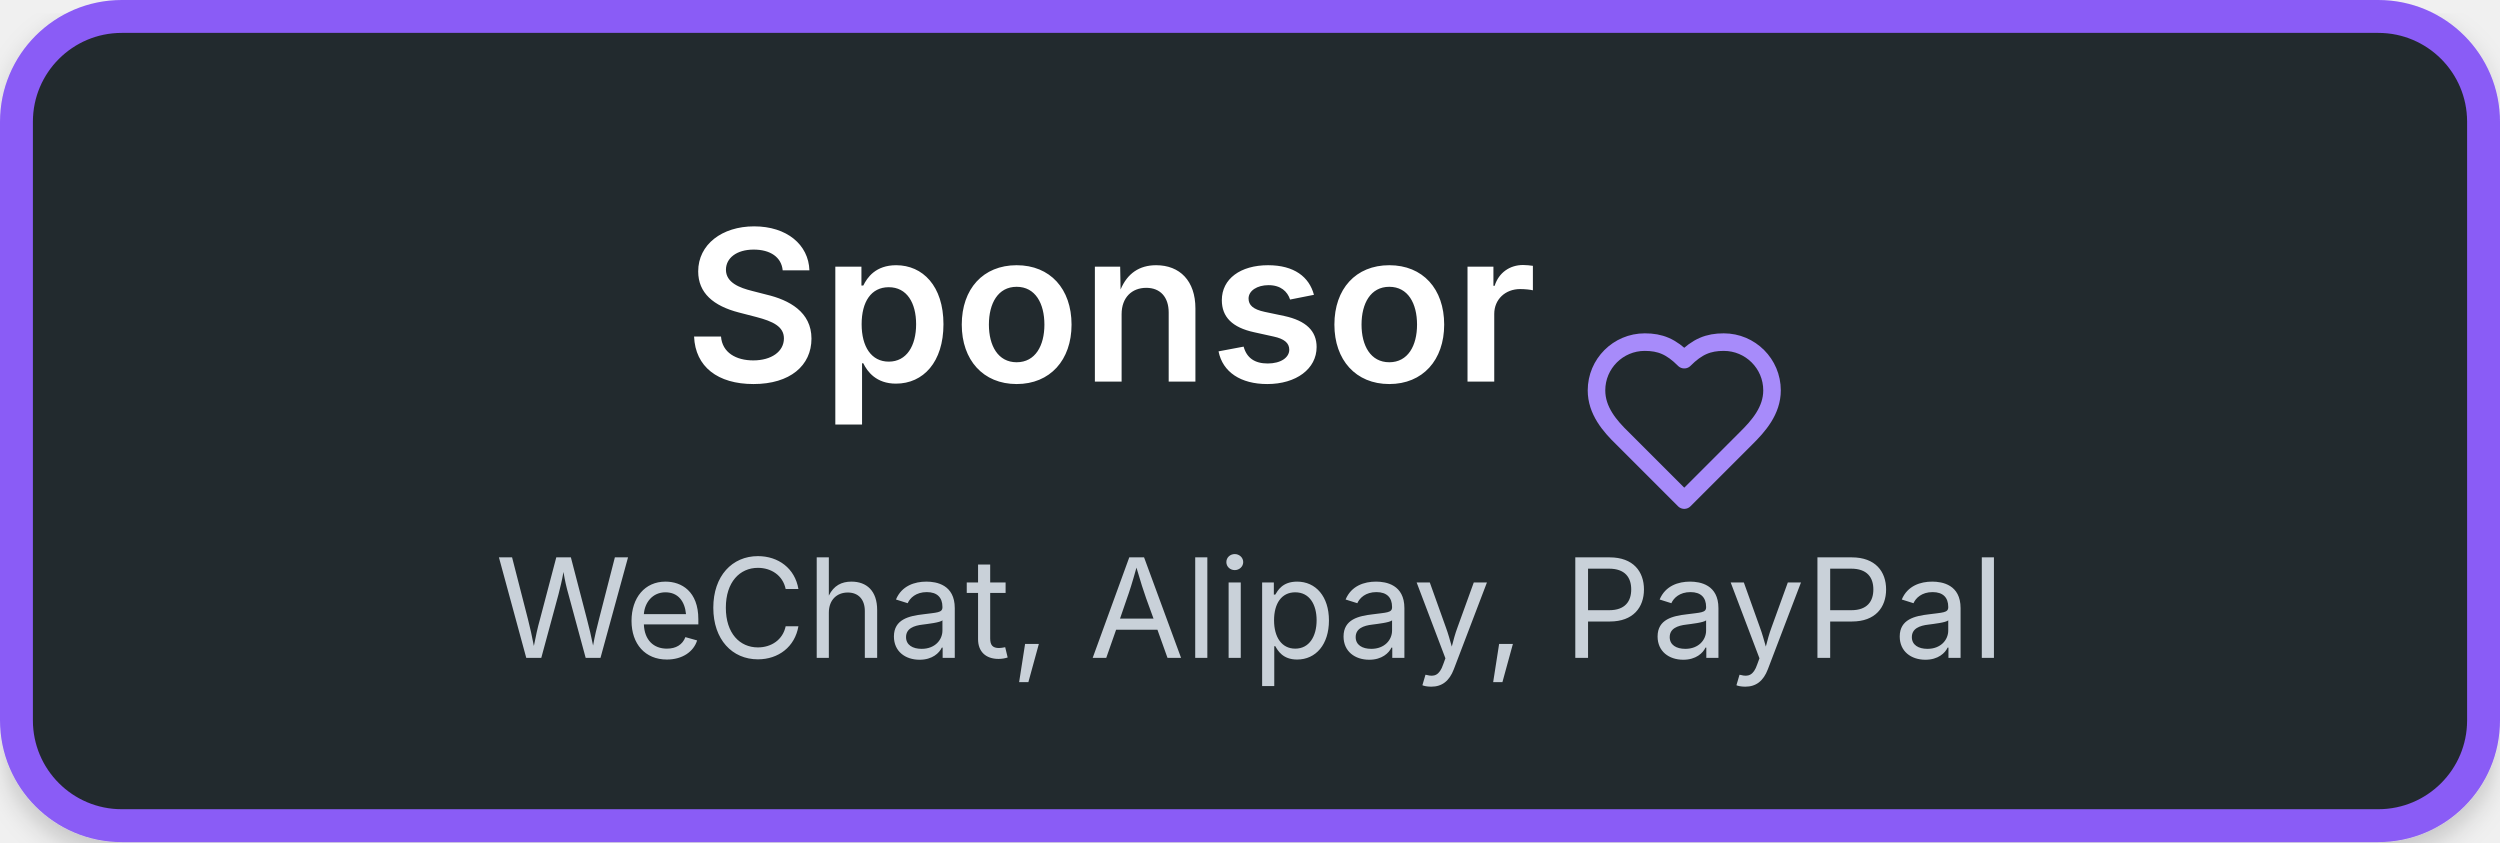
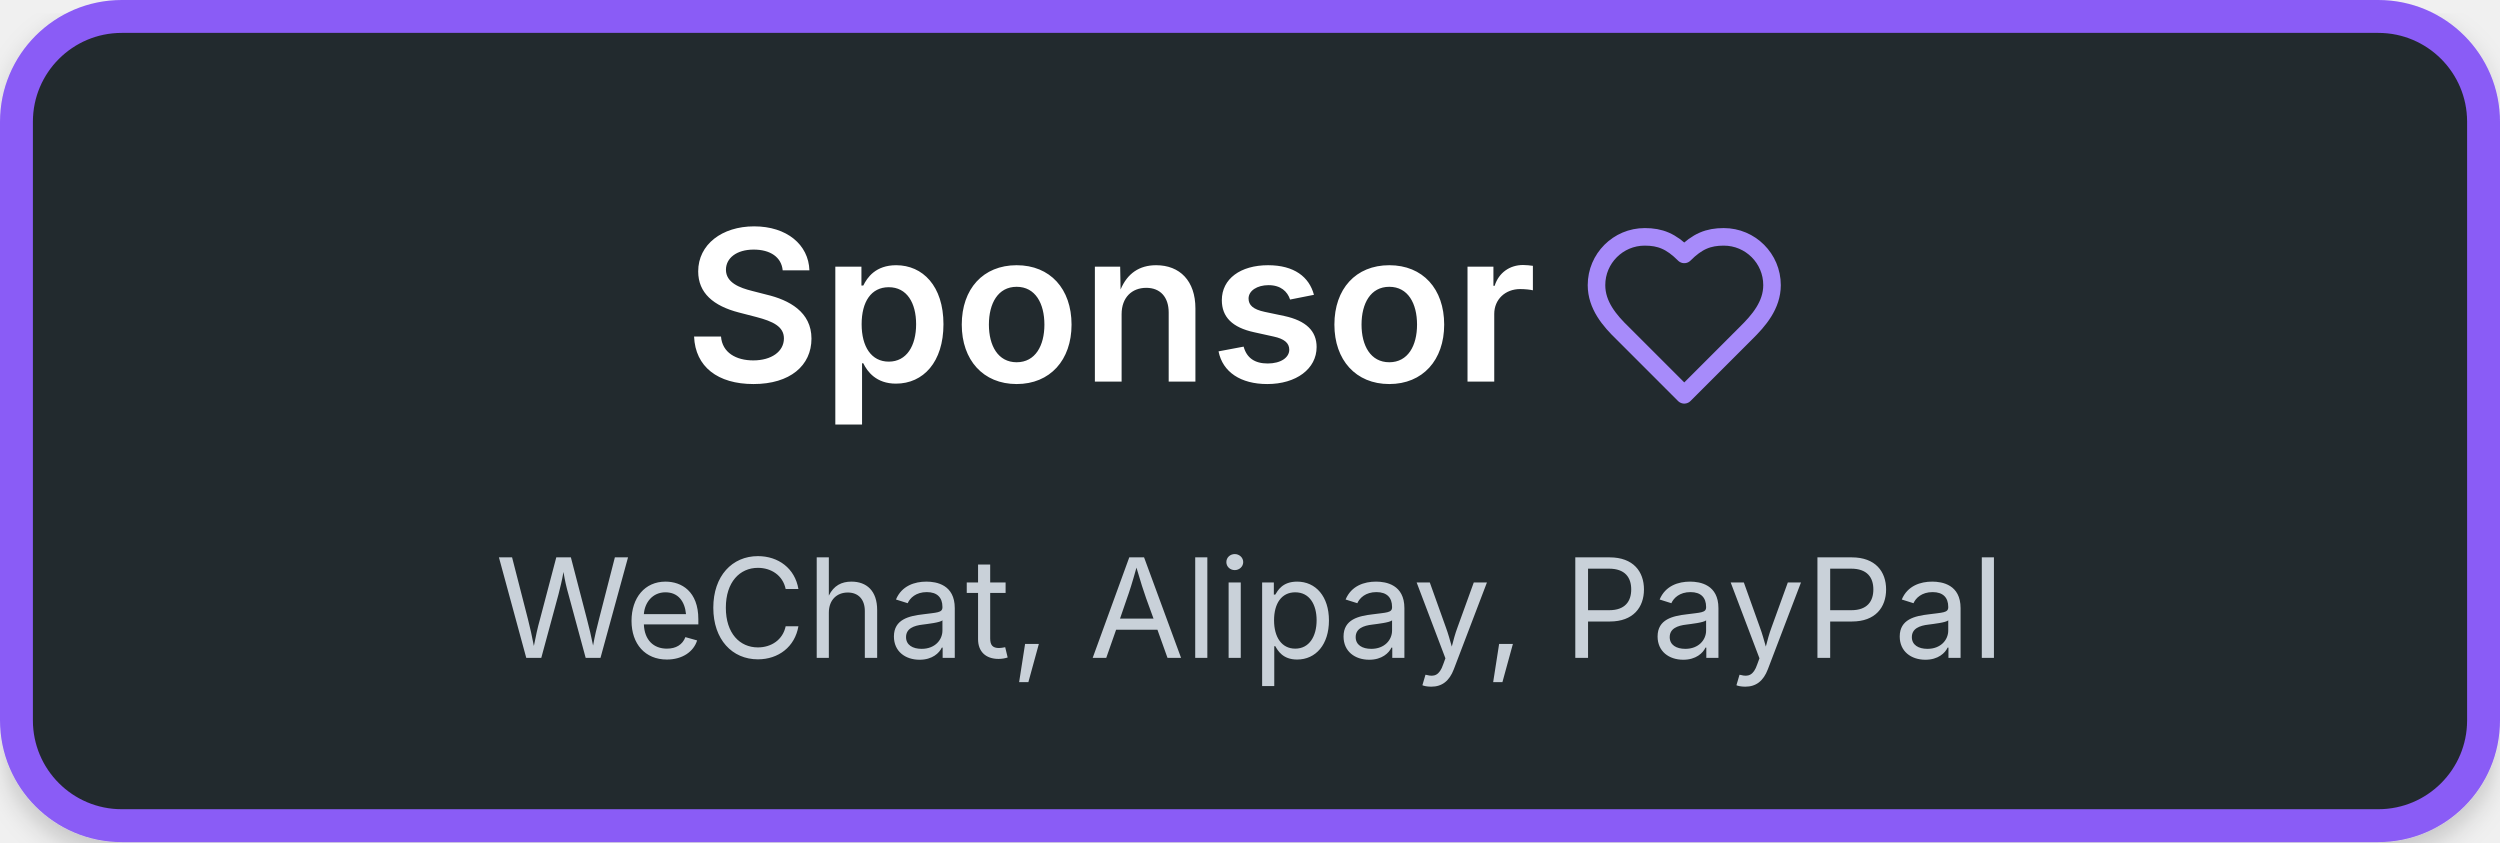
<svg xmlns="http://www.w3.org/2000/svg" viewBox="0 0 190 64" role="img" aria-label="Sponsor">
  <filter id="s" x="-5%" y="-5%" width="110%" height="120%">
    <feDropShadow dx="0" dy="1" stdDeviation="1" flood-color="#000000" flood-opacity="0.18" />
  </filter>
  <rect x="1.25" y="1.25" width="187.5" height="61.5" rx="8" fill="#24292f" stroke="#8a5cf6" stroke-width="2.5" filter="url(#s)" />
  <text x="52" y="29" font-family="-apple-system,BlinkMacSystemFont,'Segoe UI',sans-serif" font-size="16" font-weight="600" fill="#ffffff">Sponsor</text>
-   <g transform="translate(120 24) scale(0.667)" fill="none" stroke="#a78bfa" stroke-width="2" stroke-linecap="round" stroke-linejoin="round">
+   <g transform="translate(120 16) scale(0.667)" fill="none" stroke="#a78bfa" stroke-width="2" stroke-linecap="round" stroke-linejoin="round">
    <path d="M19 14c1.49-1.46 3-3.21 3-5.5A5.5 5.5 0 0 0 16.5 3c-1.76 0-3 .5-4.5 2-1.5-1.5-2.74-2-4.5-2A5.5 5.5 0 0 0 2 8.5c0 2.3 1.5 4.05 3 5.5l7 7Z" />
  </g>
  <text x="95" y="50" text-anchor="middle" font-family="-apple-system,BlinkMacSystemFont,'Segoe UI',sans-serif" font-size="10.5" font-weight="400" fill="#c9d1d9">WeChat, Alipay, PayPal</text>
</svg>
